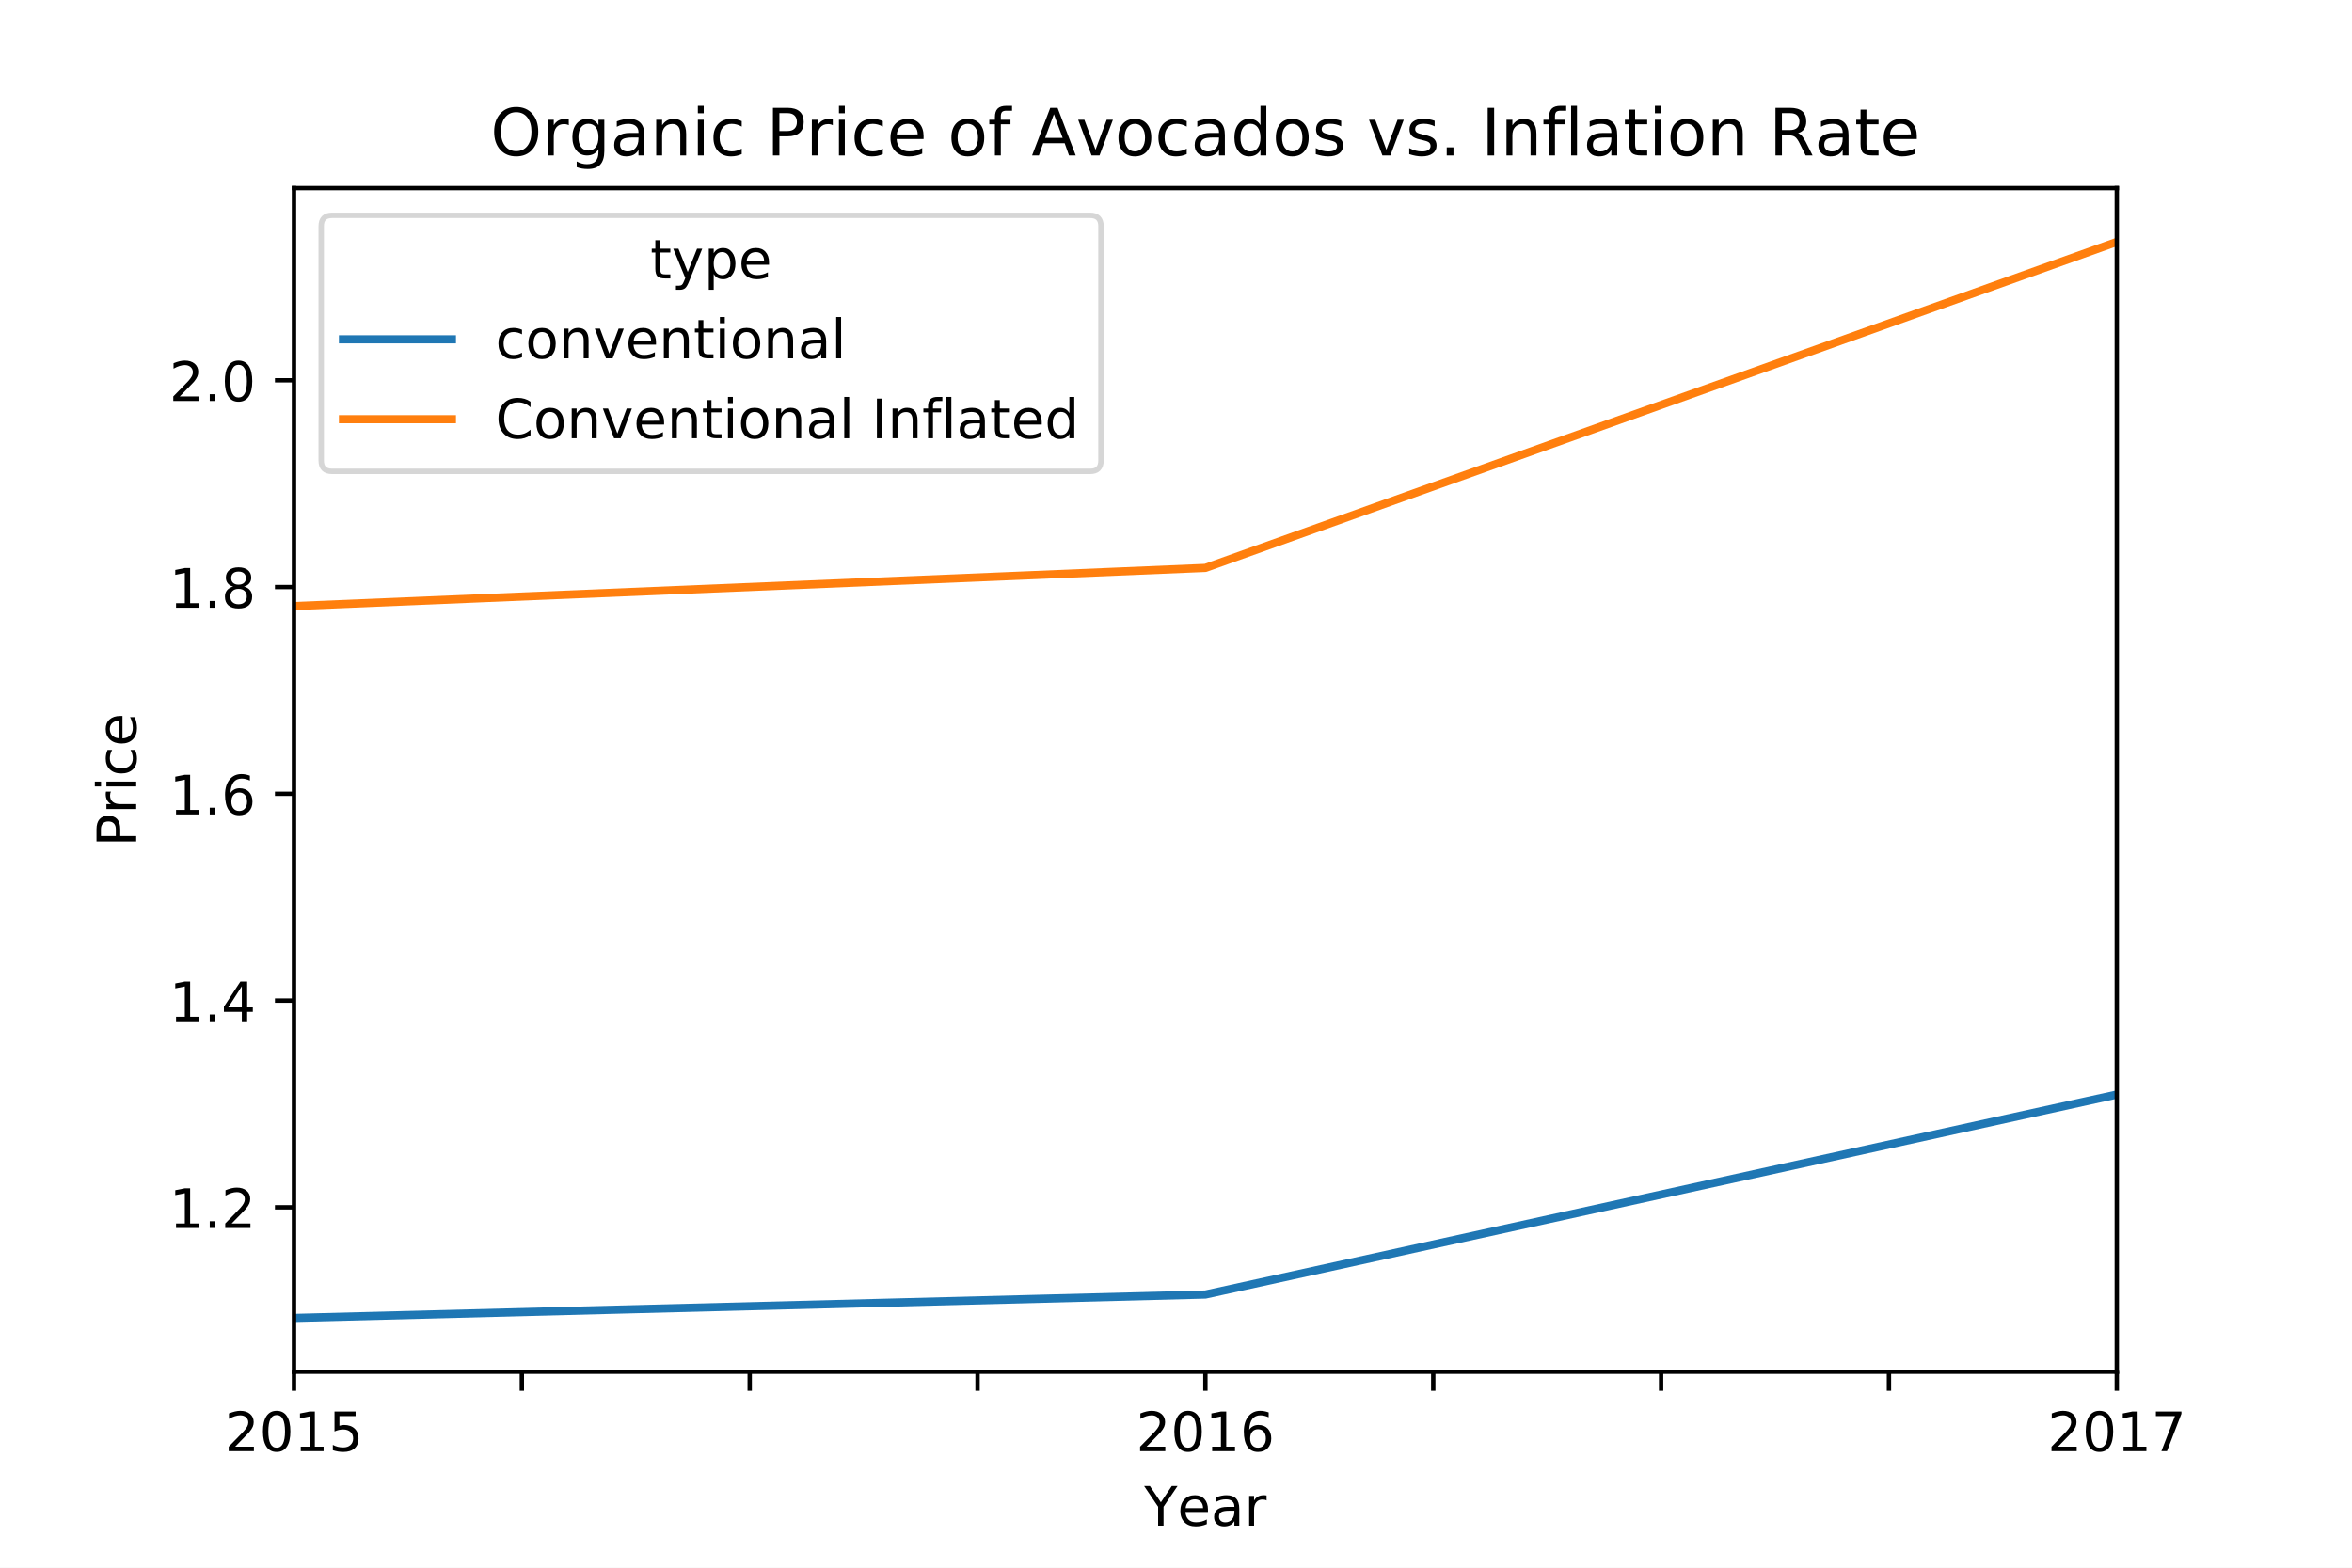
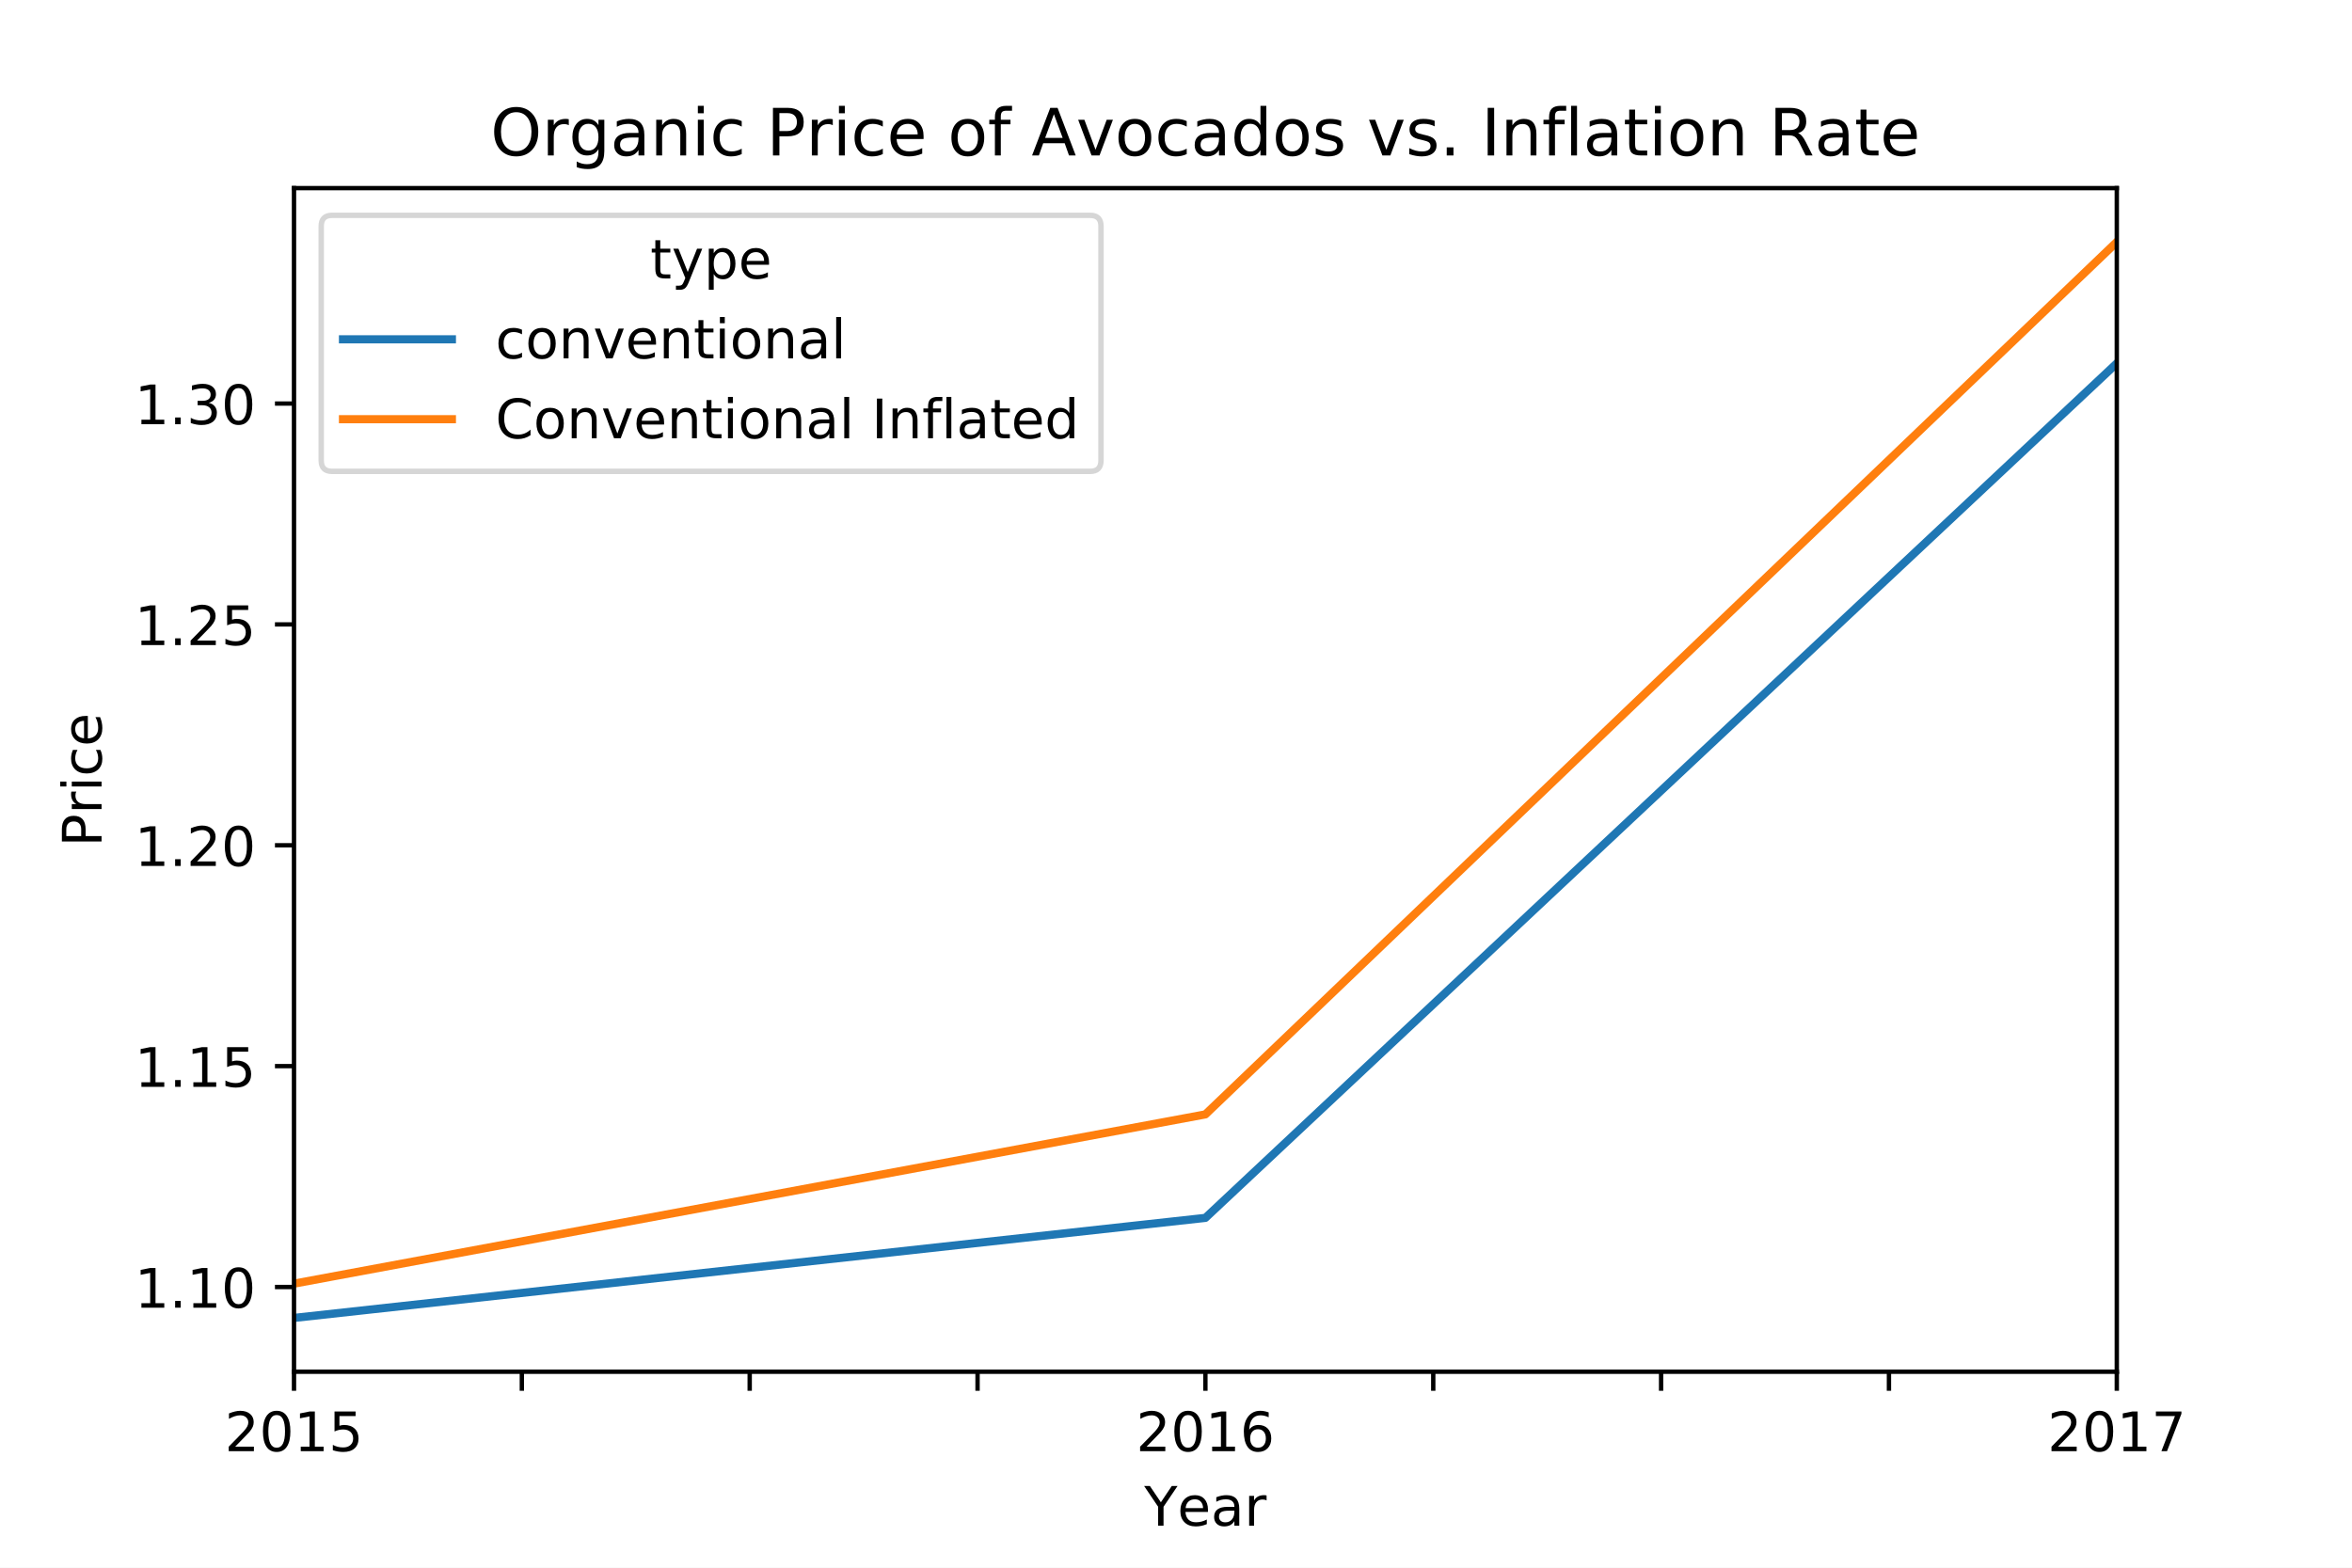
<svg xmlns="http://www.w3.org/2000/svg" xmlns:xlink="http://www.w3.org/1999/xlink" height="288pt" version="1.1" viewBox="0 0 432 288" width="432pt">
  <defs>
    <style type="text/css">
*{stroke-linecap:butt;stroke-linejoin:round;white-space:pre;}
  </style>
  </defs>
  <g id="figure_1">
    <g id="patch_1">
      <path d="M 0 288  L 432 288  L 432 0  L 0 0  z " style="fill:#ffffff;" />
    </g>
    <g id="axes_1">
      <g id="patch_2">
        <path d="M 54 252  L 388.8 252  L 388.8 34.56  L 54 34.56  z " style="fill:#ffffff;" />
      </g>
      <g id="matplotlib.axis_1">
        <g id="xtick_1">
          <g id="line2d_1">
            <defs>
-               <path d="M 0 0  L 0 3.5  " id="mb5648a8e35" style="stroke:#000000;stroke-width:0.8;" />
-             </defs>
-             <g>
-               <use style="stroke:#000000;stroke-width:0.8;" x="54" xlink:href="#mb5648a8e35" y="252" />
+               <path d="M 0 0  L 0 3.5  " id="m8276c3ace0" style="stroke:#000000;stroke-width:0.8;" />
+             </defs>
+             <g>
+               <use style="stroke:#000000;stroke-width:0.8;" x="54" xlink:href="#m8276c3ace0" y="252" />
            </g>
          </g>
          <g id="text_1">
            <defs>
              <path d="M 19.188 8.297  L 53.609 8.297  L 53.609 0  L 7.328 0  L 7.328 8.297  Q 12.938 14.109 22.625 23.891  Q 32.328 33.688 34.812 36.531  Q 39.547 41.844 41.422 45.531  Q 43.312 49.219 43.312 52.781  Q 43.312 58.594 39.234 62.25  Q 35.156 65.922 28.609 65.922  Q 23.969 65.922 18.812 64.312  Q 13.672 62.703 7.812 59.422  L 7.812 69.391  Q 13.766 71.781 18.938 73  Q 24.125 74.219 28.422 74.219  Q 39.75 74.219 46.484 68.547  Q 53.219 62.891 53.219 53.422  Q 53.219 48.922 51.531 44.891  Q 49.859 40.875 45.406 35.406  Q 44.188 33.984 37.641 27.219  Q 31.109 20.453 19.188 8.297  z " id="DejaVuSans-50" />
              <path d="M 31.781 66.406  Q 24.172 66.406 20.328 58.906  Q 16.5 51.422 16.5 36.375  Q 16.5 21.391 20.328 13.891  Q 24.172 6.391 31.781 6.391  Q 39.453 6.391 43.281 13.891  Q 47.125 21.391 47.125 36.375  Q 47.125 51.422 43.281 58.906  Q 39.453 66.406 31.781 66.406  z M 31.781 74.219  Q 44.047 74.219 50.516 64.516  Q 56.984 54.828 56.984 36.375  Q 56.984 17.969 50.516 8.266  Q 44.047 -1.422 31.781 -1.422  Q 19.531 -1.422 13.062 8.266  Q 6.594 17.969 6.594 36.375  Q 6.594 54.828 13.062 64.516  Q 19.531 74.219 31.781 74.219  z " id="DejaVuSans-48" />
              <path d="M 12.406 8.297  L 28.516 8.297  L 28.516 63.922  L 10.984 60.406  L 10.984 69.391  L 28.422 72.906  L 38.281 72.906  L 38.281 8.297  L 54.391 8.297  L 54.391 0  L 12.406 0  z " id="DejaVuSans-49" />
              <path d="M 10.797 72.906  L 49.516 72.906  L 49.516 64.594  L 19.828 64.594  L 19.828 46.734  Q 21.969 47.469 24.109 47.828  Q 26.266 48.188 28.422 48.188  Q 40.625 48.188 47.75 41.5  Q 54.891 34.812 54.891 23.391  Q 54.891 11.625 47.562 5.094  Q 40.234 -1.422 26.906 -1.422  Q 22.312 -1.422 17.547 -0.641  Q 12.797 0.141 7.719 1.703  L 7.719 11.625  Q 12.109 9.234 16.797 8.062  Q 21.484 6.891 26.703 6.891  Q 35.156 6.891 40.078 11.328  Q 45.016 15.766 45.016 23.391  Q 45.016 31 40.078 35.438  Q 35.156 39.891 26.703 39.891  Q 22.75 39.891 18.812 39.016  Q 14.891 38.141 10.797 36.281  z " id="DejaVuSans-53" />
            </defs>
            <g transform="translate(41.275 266.5984)scale(0.1 -0.1)">
              <use xlink:href="#DejaVuSans-50" />
              <use x="63.623" xlink:href="#DejaVuSans-48" />
              <use x="127.246" xlink:href="#DejaVuSans-49" />
              <use x="190.869" xlink:href="#DejaVuSans-53" />
            </g>
          </g>
        </g>
        <g id="xtick_2">
          <g id="line2d_2">
            <g>
-               <use style="stroke:#000000;stroke-width:0.8;" x="95.85" xlink:href="#mb5648a8e35" y="252" />
+               <use style="stroke:#000000;stroke-width:0.8;" x="95.85" xlink:href="#m8276c3ace0" y="252" />
            </g>
          </g>
        </g>
        <g id="xtick_3">
          <g id="line2d_3">
            <g>
-               <use style="stroke:#000000;stroke-width:0.8;" x="137.7" xlink:href="#mb5648a8e35" y="252" />
+               <use style="stroke:#000000;stroke-width:0.8;" x="137.7" xlink:href="#m8276c3ace0" y="252" />
            </g>
          </g>
        </g>
        <g id="xtick_4">
          <g id="line2d_4">
            <g>
-               <use style="stroke:#000000;stroke-width:0.8;" x="179.55" xlink:href="#mb5648a8e35" y="252" />
+               <use style="stroke:#000000;stroke-width:0.8;" x="179.55" xlink:href="#m8276c3ace0" y="252" />
            </g>
          </g>
        </g>
        <g id="xtick_5">
          <g id="line2d_5">
            <g>
-               <use style="stroke:#000000;stroke-width:0.8;" x="221.4" xlink:href="#mb5648a8e35" y="252" />
+               <use style="stroke:#000000;stroke-width:0.8;" x="221.4" xlink:href="#m8276c3ace0" y="252" />
            </g>
          </g>
          <g id="text_2">
            <defs>
              <path d="M 33.016 40.375  Q 26.375 40.375 22.484 35.828  Q 18.609 31.297 18.609 23.391  Q 18.609 15.531 22.484 10.953  Q 26.375 6.391 33.016 6.391  Q 39.656 6.391 43.531 10.953  Q 47.406 15.531 47.406 23.391  Q 47.406 31.297 43.531 35.828  Q 39.656 40.375 33.016 40.375  z M 52.594 71.297  L 52.594 62.312  Q 48.875 64.062 45.094 64.984  Q 41.312 65.922 37.594 65.922  Q 27.828 65.922 22.672 59.328  Q 17.531 52.734 16.797 39.406  Q 19.672 43.656 24.016 45.922  Q 28.375 48.188 33.594 48.188  Q 44.578 48.188 50.953 41.516  Q 57.328 34.859 57.328 23.391  Q 57.328 12.156 50.688 5.359  Q 44.047 -1.422 33.016 -1.422  Q 20.359 -1.422 13.672 8.266  Q 6.984 17.969 6.984 36.375  Q 6.984 53.656 15.188 63.938  Q 23.391 74.219 37.203 74.219  Q 40.922 74.219 44.703 73.484  Q 48.484 72.75 52.594 71.297  z " id="DejaVuSans-54" />
            </defs>
            <g transform="translate(208.675 266.5984)scale(0.1 -0.1)">
              <use xlink:href="#DejaVuSans-50" />
              <use x="63.623" xlink:href="#DejaVuSans-48" />
              <use x="127.246" xlink:href="#DejaVuSans-49" />
              <use x="190.869" xlink:href="#DejaVuSans-54" />
            </g>
          </g>
        </g>
        <g id="xtick_6">
          <g id="line2d_6">
            <g>
-               <use style="stroke:#000000;stroke-width:0.8;" x="263.25" xlink:href="#mb5648a8e35" y="252" />
+               <use style="stroke:#000000;stroke-width:0.8;" x="263.25" xlink:href="#m8276c3ace0" y="252" />
            </g>
          </g>
        </g>
        <g id="xtick_7">
          <g id="line2d_7">
            <g>
-               <use style="stroke:#000000;stroke-width:0.8;" x="305.1" xlink:href="#mb5648a8e35" y="252" />
+               <use style="stroke:#000000;stroke-width:0.8;" x="305.1" xlink:href="#m8276c3ace0" y="252" />
            </g>
          </g>
        </g>
        <g id="xtick_8">
          <g id="line2d_8">
            <g>
-               <use style="stroke:#000000;stroke-width:0.8;" x="346.95" xlink:href="#mb5648a8e35" y="252" />
+               <use style="stroke:#000000;stroke-width:0.8;" x="346.95" xlink:href="#m8276c3ace0" y="252" />
            </g>
          </g>
        </g>
        <g id="xtick_9">
          <g id="line2d_9">
            <g>
-               <use style="stroke:#000000;stroke-width:0.8;" x="388.8" xlink:href="#mb5648a8e35" y="252" />
+               <use style="stroke:#000000;stroke-width:0.8;" x="388.8" xlink:href="#m8276c3ace0" y="252" />
            </g>
          </g>
          <g id="text_3">
            <defs>
              <path d="M 8.203 72.906  L 55.078 72.906  L 55.078 68.703  L 28.609 0  L 18.312 0  L 43.219 64.594  L 8.203 64.594  z " id="DejaVuSans-55" />
            </defs>
            <g transform="translate(376.075 266.5984)scale(0.1 -0.1)">
              <use xlink:href="#DejaVuSans-50" />
              <use x="63.623" xlink:href="#DejaVuSans-48" />
              <use x="127.246" xlink:href="#DejaVuSans-49" />
              <use x="190.869" xlink:href="#DejaVuSans-55" />
            </g>
          </g>
        </g>
        <g id="text_4">
          <defs>
            <path d="M -0.203 72.906  L 10.406 72.906  L 30.609 42.922  L 50.688 72.906  L 61.281 72.906  L 35.5 34.719  L 35.5 0  L 25.594 0  L 25.594 34.719  z " id="DejaVuSans-89" />
            <path d="M 56.203 29.594  L 56.203 25.203  L 14.891 25.203  Q 15.484 15.922 20.484 11.062  Q 25.484 6.203 34.422 6.203  Q 39.594 6.203 44.453 7.469  Q 49.312 8.734 54.109 11.281  L 54.109 2.781  Q 49.266 0.734 44.188 -0.344  Q 39.109 -1.422 33.891 -1.422  Q 20.797 -1.422 13.156 6.188  Q 5.516 13.812 5.516 26.812  Q 5.516 40.234 12.766 48.109  Q 20.016 56 32.328 56  Q 43.359 56 49.781 48.891  Q 56.203 41.797 56.203 29.594  z M 47.219 32.234  Q 47.125 39.594 43.094 43.984  Q 39.062 48.391 32.422 48.391  Q 24.906 48.391 20.391 44.141  Q 15.875 39.891 15.188 32.172  z " id="DejaVuSans-101" />
            <path d="M 34.281 27.484  Q 23.391 27.484 19.188 25  Q 14.984 22.516 14.984 16.5  Q 14.984 11.719 18.141 8.906  Q 21.297 6.109 26.703 6.109  Q 34.188 6.109 38.703 11.406  Q 43.219 16.703 43.219 25.484  L 43.219 27.484  z M 52.203 31.203  L 52.203 0  L 43.219 0  L 43.219 8.297  Q 40.141 3.328 35.547 0.953  Q 30.953 -1.422 24.312 -1.422  Q 15.922 -1.422 10.953 3.297  Q 6 8.016 6 15.922  Q 6 25.141 12.172 29.828  Q 18.359 34.516 30.609 34.516  L 43.219 34.516  L 43.219 35.406  Q 43.219 41.609 39.141 45  Q 35.062 48.391 27.688 48.391  Q 23 48.391 18.547 47.266  Q 14.109 46.141 10.016 43.891  L 10.016 52.203  Q 14.938 54.109 19.578 55.047  Q 24.219 56 28.609 56  Q 40.484 56 46.344 49.844  Q 52.203 43.703 52.203 31.203  z " id="DejaVuSans-97" />
            <path d="M 41.109 46.297  Q 39.594 47.172 37.812 47.578  Q 36.031 48 33.891 48  Q 26.266 48 22.188 43.047  Q 18.109 38.094 18.109 28.812  L 18.109 0  L 9.078 0  L 9.078 54.688  L 18.109 54.688  L 18.109 46.188  Q 20.953 51.172 25.484 53.578  Q 30.031 56 36.531 56  Q 37.453 56 38.578 55.875  Q 39.703 55.766 41.062 55.516  z " id="DejaVuSans-114" />
          </defs>
          <g transform="translate(210.1602 280.2766)scale(0.1 -0.1)">
            <use xlink:href="#DejaVuSans-89" />
            <use x="60.881" xlink:href="#DejaVuSans-101" />
            <use x="122.404" xlink:href="#DejaVuSans-97" />
            <use x="183.684" xlink:href="#DejaVuSans-114" />
          </g>
        </g>
      </g>
      <g id="matplotlib.axis_2">
        <g id="ytick_1">
          <g id="line2d_10">
            <defs>
-               <path d="M 0 0  L -3.5 0  " id="m03635a1ec1" style="stroke:#000000;stroke-width:0.8;" />
-             </defs>
-             <g>
-               <use style="stroke:#000000;stroke-width:0.8;" x="54" xlink:href="#m03635a1ec1" y="221.795" />
+               <path d="M 0 0  L -3.5 0  " id="m1488266946" style="stroke:#000000;stroke-width:0.8;" />
+             </defs>
+             <g>
+               <use style="stroke:#000000;stroke-width:0.8;" x="54" xlink:href="#m1488266946" y="236.435" />
            </g>
          </g>
          <g id="text_5">
            <defs>
              <path d="M 10.688 12.406  L 21 12.406  L 21 0  L 10.688 0  z " id="DejaVuSans-46" />
            </defs>
-             <g transform="translate(31.09688 225.5941)scale(0.1 -0.1)">
-               <use xlink:href="#DejaVuSans-49" />
-               <use x="63.623" xlink:href="#DejaVuSans-46" />
-               <use x="95.41" xlink:href="#DejaVuSans-50" />
+             <g transform="translate(24.73438 240.2337)scale(0.1 -0.1)">
+               <use xlink:href="#DejaVuSans-49" />
+               <use x="63.623" xlink:href="#DejaVuSans-46" />
+               <use x="95.41" xlink:href="#DejaVuSans-49" />
+               <use x="159.033" xlink:href="#DejaVuSans-48" />
            </g>
          </g>
        </g>
        <g id="ytick_2">
          <g id="line2d_11">
            <g>
-               <use style="stroke:#000000;stroke-width:0.8;" x="54" xlink:href="#m03635a1ec1" y="183.811" />
+               <use style="stroke:#000000;stroke-width:0.8;" x="54" xlink:href="#m1488266946" y="195.86" />
            </g>
          </g>
          <g id="text_6">
-             <defs>
-               <path d="M 37.797 64.312  L 12.891 25.391  L 37.797 25.391  z M 35.203 72.906  L 47.609 72.906  L 47.609 25.391  L 58.016 25.391  L 58.016 17.188  L 47.609 17.188  L 47.609 0  L 37.797 0  L 37.797 17.188  L 4.891 17.188  L 4.891 26.703  z " id="DejaVuSans-52" />
-             </defs>
-             <g transform="translate(31.09688 187.6105)scale(0.1 -0.1)">
-               <use xlink:href="#DejaVuSans-49" />
-               <use x="63.623" xlink:href="#DejaVuSans-46" />
-               <use x="95.41" xlink:href="#DejaVuSans-52" />
+             <g transform="translate(24.73438 199.6592)scale(0.1 -0.1)">
+               <use xlink:href="#DejaVuSans-49" />
+               <use x="63.623" xlink:href="#DejaVuSans-46" />
+               <use x="95.41" xlink:href="#DejaVuSans-49" />
+               <use x="159.033" xlink:href="#DejaVuSans-53" />
            </g>
          </g>
        </g>
        <g id="ytick_3">
          <g id="line2d_12">
            <g>
-               <use style="stroke:#000000;stroke-width:0.8;" x="54" xlink:href="#m03635a1ec1" y="145.828" />
+               <use style="stroke:#000000;stroke-width:0.8;" x="54" xlink:href="#m1488266946" y="155.286" />
            </g>
          </g>
          <g id="text_7">
-             <g transform="translate(31.09688 149.627)scale(0.1 -0.1)">
-               <use xlink:href="#DejaVuSans-49" />
-               <use x="63.623" xlink:href="#DejaVuSans-46" />
-               <use x="95.41" xlink:href="#DejaVuSans-54" />
+             <g transform="translate(24.73438 159.0847)scale(0.1 -0.1)">
+               <use xlink:href="#DejaVuSans-49" />
+               <use x="63.623" xlink:href="#DejaVuSans-46" />
+               <use x="95.41" xlink:href="#DejaVuSans-50" />
+               <use x="159.033" xlink:href="#DejaVuSans-48" />
            </g>
          </g>
        </g>
        <g id="ytick_4">
          <g id="line2d_13">
            <g>
-               <use style="stroke:#000000;stroke-width:0.8;" x="54" xlink:href="#m03635a1ec1" y="107.844" />
+               <use style="stroke:#000000;stroke-width:0.8;" x="54" xlink:href="#m1488266946" y="114.711" />
            </g>
          </g>
          <g id="text_8">
-             <defs>
-               <path d="M 31.781 34.625  Q 24.75 34.625 20.719 30.859  Q 16.703 27.094 16.703 20.516  Q 16.703 13.922 20.719 10.156  Q 24.75 6.391 31.781 6.391  Q 38.812 6.391 42.859 10.172  Q 46.922 13.969 46.922 20.516  Q 46.922 27.094 42.891 30.859  Q 38.875 34.625 31.781 34.625  z M 21.922 38.812  Q 15.578 40.375 12.031 44.719  Q 8.5 49.078 8.5 55.328  Q 8.5 64.062 14.719 69.141  Q 20.953 74.219 31.781 74.219  Q 42.672 74.219 48.875 69.141  Q 55.078 64.062 55.078 55.328  Q 55.078 49.078 51.531 44.719  Q 48 40.375 41.703 38.812  Q 48.828 37.156 52.797 32.312  Q 56.781 27.484 56.781 20.516  Q 56.781 9.906 50.312 4.234  Q 43.844 -1.422 31.781 -1.422  Q 19.734 -1.422 13.25 4.234  Q 6.781 9.906 6.781 20.516  Q 6.781 27.484 10.781 32.312  Q 14.797 37.156 21.922 38.812  z M 18.312 54.391  Q 18.312 48.734 21.844 45.562  Q 25.391 42.391 31.781 42.391  Q 38.141 42.391 41.719 45.562  Q 45.312 48.734 45.312 54.391  Q 45.312 60.062 41.719 63.234  Q 38.141 66.406 31.781 66.406  Q 25.391 66.406 21.844 63.234  Q 18.312 60.062 18.312 54.391  z " id="DejaVuSans-56" />
-             </defs>
-             <g transform="translate(31.09688 111.6435)scale(0.1 -0.1)">
-               <use xlink:href="#DejaVuSans-49" />
-               <use x="63.623" xlink:href="#DejaVuSans-46" />
-               <use x="95.41" xlink:href="#DejaVuSans-56" />
+             <g transform="translate(24.73438 118.5102)scale(0.1 -0.1)">
+               <use xlink:href="#DejaVuSans-49" />
+               <use x="63.623" xlink:href="#DejaVuSans-46" />
+               <use x="95.41" xlink:href="#DejaVuSans-50" />
+               <use x="159.033" xlink:href="#DejaVuSans-53" />
            </g>
          </g>
        </g>
        <g id="ytick_5">
          <g id="line2d_14">
            <g>
-               <use style="stroke:#000000;stroke-width:0.8;" x="54" xlink:href="#m03635a1ec1" y="69.861" />
+               <use style="stroke:#000000;stroke-width:0.8;" x="54" xlink:href="#m1488266946" y="74.137" />
            </g>
          </g>
          <g id="text_9">
-             <g transform="translate(31.09688 73.65994)scale(0.1 -0.1)">
-               <use xlink:href="#DejaVuSans-50" />
-               <use x="63.623" xlink:href="#DejaVuSans-46" />
-               <use x="95.41" xlink:href="#DejaVuSans-48" />
+             <defs>
+               <path d="M 40.578 39.312  Q 47.656 37.797 51.625 33  Q 55.609 28.219 55.609 21.188  Q 55.609 10.406 48.188 4.484  Q 40.766 -1.422 27.094 -1.422  Q 22.516 -1.422 17.656 -0.516  Q 12.797 0.391 7.625 2.203  L 7.625 11.719  Q 11.719 9.328 16.594 8.109  Q 21.484 6.891 26.812 6.891  Q 36.078 6.891 40.938 10.547  Q 45.797 14.203 45.797 21.188  Q 45.797 27.641 41.281 31.266  Q 36.766 34.906 28.719 34.906  L 20.219 34.906  L 20.219 43.016  L 29.109 43.016  Q 36.375 43.016 40.234 45.922  Q 44.094 48.828 44.094 54.297  Q 44.094 59.906 40.109 62.906  Q 36.141 65.922 28.719 65.922  Q 24.656 65.922 20.016 65.031  Q 15.375 64.156 9.812 62.312  L 9.812 71.094  Q 15.438 72.656 20.344 73.438  Q 25.25 74.219 29.594 74.219  Q 40.828 74.219 47.359 69.109  Q 53.906 64.016 53.906 55.328  Q 53.906 49.266 50.438 45.094  Q 46.969 40.922 40.578 39.312  z " id="DejaVuSans-51" />
+             </defs>
+             <g transform="translate(24.73438 77.93574)scale(0.1 -0.1)">
+               <use xlink:href="#DejaVuSans-49" />
+               <use x="63.623" xlink:href="#DejaVuSans-46" />
+               <use x="95.41" xlink:href="#DejaVuSans-51" />
+               <use x="159.033" xlink:href="#DejaVuSans-48" />
            </g>
          </g>
        </g>
        <g id="text_10">
          <defs>
            <path d="M 19.672 64.797  L 19.672 37.406  L 32.078 37.406  Q 38.969 37.406 42.719 40.969  Q 46.484 44.531 46.484 51.125  Q 46.484 57.672 42.719 61.234  Q 38.969 64.797 32.078 64.797  z M 9.812 72.906  L 32.078 72.906  Q 44.344 72.906 50.609 67.359  Q 56.891 61.812 56.891 51.125  Q 56.891 40.328 50.609 34.812  Q 44.344 29.297 32.078 29.297  L 19.672 29.297  L 19.672 0  L 9.812 0  z " id="DejaVuSans-80" />
            <path d="M 9.422 54.688  L 18.406 54.688  L 18.406 0  L 9.422 0  z M 9.422 75.984  L 18.406 75.984  L 18.406 64.594  L 9.422 64.594  z " id="DejaVuSans-105" />
            <path d="M 48.781 52.594  L 48.781 44.188  Q 44.969 46.297 41.141 47.344  Q 37.312 48.391 33.406 48.391  Q 24.656 48.391 19.812 42.844  Q 14.984 37.312 14.984 27.297  Q 14.984 17.281 19.812 11.734  Q 24.656 6.203 33.406 6.203  Q 37.312 6.203 41.141 7.25  Q 44.969 8.297 48.781 10.406  L 48.781 2.094  Q 45.016 0.344 40.984 -0.531  Q 36.969 -1.422 32.422 -1.422  Q 20.062 -1.422 12.781 6.344  Q 5.516 14.109 5.516 27.297  Q 5.516 40.672 12.859 48.328  Q 20.219 56 33.016 56  Q 37.156 56 41.109 55.141  Q 45.062 54.297 48.781 52.594  z " id="DejaVuSans-99" />
          </defs>
-           <g transform="translate(25.01719 155.5644)rotate(-90)scale(0.1 -0.1)">
+           <g transform="translate(18.65469 155.5644)rotate(-90)scale(0.1 -0.1)">
            <use xlink:href="#DejaVuSans-80" />
            <use x="60.287" xlink:href="#DejaVuSans-114" />
            <use x="101.4" xlink:href="#DejaVuSans-105" />
            <use x="129.184" xlink:href="#DejaVuSans-99" />
            <use x="184.164" xlink:href="#DejaVuSans-101" />
          </g>
        </g>
      </g>
      <g id="line2d_15">
-         <path clip-path="url(#p7d6ff3b7eb)" d="M 54 242.116  L 221.4 237.815  L 388.8 201.075  " style="fill:none;stroke:#1f77b4;stroke-linecap:square;stroke-width:1.5;" />
+         <path clip-path="url(#p597fa6dc92)" d="M 54 242.116  L 221.4 223.736  L 388.8 66.752  " style="fill:none;stroke:#1f77b4;stroke-linecap:square;stroke-width:1.5;" />
      </g>
      <g id="line2d_16">
-         <path clip-path="url(#p7d6ff3b7eb)" d="M 54 111.341  L 221.4 104.329  L 388.8 44.444  " style="fill:none;stroke:#ff7f0e;stroke-linecap:square;stroke-width:1.5;" />
+         <path clip-path="url(#p597fa6dc92)" d="M 54 235.819  L 221.4 204.724  L 388.8 44.444  " style="fill:none;stroke:#ff7f0e;stroke-linecap:square;stroke-width:1.5;" />
      </g>
      <g id="patch_3">
        <path d="M 54 252  L 54 34.56  " style="fill:none;stroke:#000000;stroke-linecap:square;stroke-linejoin:miter;stroke-width:0.8;" />
      </g>
      <g id="patch_4">
        <path d="M 388.8 252  L 388.8 34.56  " style="fill:none;stroke:#000000;stroke-linecap:square;stroke-linejoin:miter;stroke-width:0.8;" />
      </g>
      <g id="patch_5">
        <path d="M 54 252  L 388.8 252  " style="fill:none;stroke:#000000;stroke-linecap:square;stroke-linejoin:miter;stroke-width:0.8;" />
      </g>
      <g id="patch_6">
        <path d="M 54 34.56  L 388.8 34.56  " style="fill:none;stroke:#000000;stroke-linecap:square;stroke-linejoin:miter;stroke-width:0.8;" />
      </g>
      <g id="text_11">
        <defs>
          <path d="M 39.406 66.219  Q 28.656 66.219 22.328 58.203  Q 16.016 50.203 16.016 36.375  Q 16.016 22.609 22.328 14.594  Q 28.656 6.594 39.406 6.594  Q 50.141 6.594 56.422 14.594  Q 62.703 22.609 62.703 36.375  Q 62.703 50.203 56.422 58.203  Q 50.141 66.219 39.406 66.219  z M 39.406 74.219  Q 54.734 74.219 63.906 63.938  Q 73.094 53.656 73.094 36.375  Q 73.094 19.141 63.906 8.859  Q 54.734 -1.422 39.406 -1.422  Q 24.031 -1.422 14.812 8.828  Q 5.609 19.094 5.609 36.375  Q 5.609 53.656 14.812 63.938  Q 24.031 74.219 39.406 74.219  z " id="DejaVuSans-79" />
          <path d="M 45.406 27.984  Q 45.406 37.75 41.375 43.109  Q 37.359 48.484 30.078 48.484  Q 22.859 48.484 18.828 43.109  Q 14.797 37.75 14.797 27.984  Q 14.797 18.266 18.828 12.891  Q 22.859 7.516 30.078 7.516  Q 37.359 7.516 41.375 12.891  Q 45.406 18.266 45.406 27.984  z M 54.391 6.781  Q 54.391 -7.172 48.188 -13.984  Q 42 -20.797 29.203 -20.797  Q 24.469 -20.797 20.266 -20.094  Q 16.062 -19.391 12.109 -17.922  L 12.109 -9.188  Q 16.062 -11.328 19.922 -12.344  Q 23.781 -13.375 27.781 -13.375  Q 36.625 -13.375 41.016 -8.766  Q 45.406 -4.156 45.406 5.172  L 45.406 9.625  Q 42.625 4.781 38.281 2.391  Q 33.938 0 27.875 0  Q 17.828 0 11.672 7.656  Q 5.516 15.328 5.516 27.984  Q 5.516 40.672 11.672 48.328  Q 17.828 56 27.875 56  Q 33.938 56 38.281 53.609  Q 42.625 51.219 45.406 46.391  L 45.406 54.688  L 54.391 54.688  z " id="DejaVuSans-103" />
          <path d="M 54.891 33.016  L 54.891 0  L 45.906 0  L 45.906 32.719  Q 45.906 40.484 42.875 44.328  Q 39.844 48.188 33.797 48.188  Q 26.516 48.188 22.312 43.547  Q 18.109 38.922 18.109 30.906  L 18.109 0  L 9.078 0  L 9.078 54.688  L 18.109 54.688  L 18.109 46.188  Q 21.344 51.125 25.703 53.562  Q 30.078 56 35.797 56  Q 45.219 56 50.047 50.172  Q 54.891 44.344 54.891 33.016  z " id="DejaVuSans-110" />
          <path id="DejaVuSans-32" />
          <path d="M 30.609 48.391  Q 23.391 48.391 19.188 42.75  Q 14.984 37.109 14.984 27.297  Q 14.984 17.484 19.156 11.844  Q 23.344 6.203 30.609 6.203  Q 37.797 6.203 41.984 11.859  Q 46.188 17.531 46.188 27.297  Q 46.188 37.016 41.984 42.703  Q 37.797 48.391 30.609 48.391  z M 30.609 56  Q 42.328 56 49.016 48.375  Q 55.719 40.766 55.719 27.297  Q 55.719 13.875 49.016 6.219  Q 42.328 -1.422 30.609 -1.422  Q 18.844 -1.422 12.172 6.219  Q 5.516 13.875 5.516 27.297  Q 5.516 40.766 12.172 48.375  Q 18.844 56 30.609 56  z " id="DejaVuSans-111" />
          <path d="M 37.109 75.984  L 37.109 68.5  L 28.516 68.5  Q 23.688 68.5 21.797 66.547  Q 19.922 64.594 19.922 59.516  L 19.922 54.688  L 34.719 54.688  L 34.719 47.703  L 19.922 47.703  L 19.922 0  L 10.891 0  L 10.891 47.703  L 2.297 47.703  L 2.297 54.688  L 10.891 54.688  L 10.891 58.5  Q 10.891 67.625 15.141 71.797  Q 19.391 75.984 28.609 75.984  z " id="DejaVuSans-102" />
          <path d="M 34.188 63.188  L 20.797 26.906  L 47.609 26.906  z M 28.609 72.906  L 39.797 72.906  L 67.578 0  L 57.328 0  L 50.688 18.703  L 17.828 18.703  L 11.188 0  L 0.781 0  z " id="DejaVuSans-65" />
          <path d="M 2.984 54.688  L 12.5 54.688  L 29.594 8.797  L 46.688 54.688  L 56.203 54.688  L 35.688 0  L 23.484 0  z " id="DejaVuSans-118" />
          <path d="M 45.406 46.391  L 45.406 75.984  L 54.391 75.984  L 54.391 0  L 45.406 0  L 45.406 8.203  Q 42.578 3.328 38.25 0.953  Q 33.938 -1.422 27.875 -1.422  Q 17.969 -1.422 11.734 6.484  Q 5.516 14.406 5.516 27.297  Q 5.516 40.188 11.734 48.094  Q 17.969 56 27.875 56  Q 33.938 56 38.25 53.625  Q 42.578 51.266 45.406 46.391  z M 14.797 27.297  Q 14.797 17.391 18.875 11.75  Q 22.953 6.109 30.078 6.109  Q 37.203 6.109 41.297 11.75  Q 45.406 17.391 45.406 27.297  Q 45.406 37.203 41.297 42.844  Q 37.203 48.484 30.078 48.484  Q 22.953 48.484 18.875 42.844  Q 14.797 37.203 14.797 27.297  z " id="DejaVuSans-100" />
          <path d="M 44.281 53.078  L 44.281 44.578  Q 40.484 46.531 36.375 47.5  Q 32.281 48.484 27.875 48.484  Q 21.188 48.484 17.844 46.438  Q 14.5 44.391 14.5 40.281  Q 14.5 37.156 16.891 35.375  Q 19.281 33.594 26.516 31.984  L 29.594 31.297  Q 39.156 29.25 43.188 25.516  Q 47.219 21.781 47.219 15.094  Q 47.219 7.469 41.188 3.016  Q 35.156 -1.422 24.609 -1.422  Q 20.219 -1.422 15.453 -0.562  Q 10.688 0.297 5.422 2  L 5.422 11.281  Q 10.406 8.688 15.234 7.391  Q 20.062 6.109 24.812 6.109  Q 31.156 6.109 34.562 8.281  Q 37.984 10.453 37.984 14.406  Q 37.984 18.062 35.516 20.016  Q 33.062 21.969 24.703 23.781  L 21.578 24.516  Q 13.234 26.266 9.516 29.906  Q 5.812 33.547 5.812 39.891  Q 5.812 47.609 11.281 51.797  Q 16.75 56 26.812 56  Q 31.781 56 36.172 55.266  Q 40.578 54.547 44.281 53.078  z " id="DejaVuSans-115" />
          <path d="M 9.812 72.906  L 19.672 72.906  L 19.672 0  L 9.812 0  z " id="DejaVuSans-73" />
          <path d="M 9.422 75.984  L 18.406 75.984  L 18.406 0  L 9.422 0  z " id="DejaVuSans-108" />
          <path d="M 18.312 70.219  L 18.312 54.688  L 36.812 54.688  L 36.812 47.703  L 18.312 47.703  L 18.312 18.016  Q 18.312 11.328 20.141 9.422  Q 21.969 7.516 27.594 7.516  L 36.812 7.516  L 36.812 0  L 27.594 0  Q 17.188 0 13.234 3.875  Q 9.281 7.766 9.281 18.016  L 9.281 47.703  L 2.688 47.703  L 2.688 54.688  L 9.281 54.688  L 9.281 70.219  z " id="DejaVuSans-116" />
          <path d="M 44.391 34.188  Q 47.562 33.109 50.562 29.594  Q 53.562 26.078 56.594 19.922  L 66.609 0  L 56 0  L 46.688 18.703  Q 43.062 26.031 39.672 28.422  Q 36.281 30.812 30.422 30.812  L 19.672 30.812  L 19.672 0  L 9.812 0  L 9.812 72.906  L 32.078 72.906  Q 44.578 72.906 50.734 67.672  Q 56.891 62.453 56.891 51.906  Q 56.891 45.016 53.688 40.469  Q 50.484 35.938 44.391 34.188  z M 19.672 64.797  L 19.672 38.922  L 32.078 38.922  Q 39.203 38.922 42.844 42.219  Q 46.484 45.516 46.484 51.906  Q 46.484 58.297 42.844 61.547  Q 39.203 64.797 32.078 64.797  z " id="DejaVuSans-82" />
        </defs>
        <g transform="translate(90.09375 28.56)scale(0.12 -0.12)">
          <use xlink:href="#DejaVuSans-79" />
          <use x="78.711" xlink:href="#DejaVuSans-114" />
          <use x="119.809" xlink:href="#DejaVuSans-103" />
          <use x="183.285" xlink:href="#DejaVuSans-97" />
          <use x="244.564" xlink:href="#DejaVuSans-110" />
          <use x="307.943" xlink:href="#DejaVuSans-105" />
          <use x="335.727" xlink:href="#DejaVuSans-99" />
          <use x="390.707" xlink:href="#DejaVuSans-32" />
          <use x="422.494" xlink:href="#DejaVuSans-80" />
          <use x="482.781" xlink:href="#DejaVuSans-114" />
          <use x="523.895" xlink:href="#DejaVuSans-105" />
          <use x="551.678" xlink:href="#DejaVuSans-99" />
          <use x="606.658" xlink:href="#DejaVuSans-101" />
          <use x="668.182" xlink:href="#DejaVuSans-32" />
          <use x="699.969" xlink:href="#DejaVuSans-111" />
          <use x="761.15" xlink:href="#DejaVuSans-102" />
          <use x="796.355" xlink:href="#DejaVuSans-32" />
          <use x="828.143" xlink:href="#DejaVuSans-65" />
          <use x="896.473" xlink:href="#DejaVuSans-118" />
          <use x="955.652" xlink:href="#DejaVuSans-111" />
          <use x="1016.834" xlink:href="#DejaVuSans-99" />
          <use x="1071.814" xlink:href="#DejaVuSans-97" />
          <use x="1133.094" xlink:href="#DejaVuSans-100" />
          <use x="1196.57" xlink:href="#DejaVuSans-111" />
          <use x="1257.752" xlink:href="#DejaVuSans-115" />
          <use x="1309.852" xlink:href="#DejaVuSans-32" />
          <use x="1341.639" xlink:href="#DejaVuSans-118" />
          <use x="1400.818" xlink:href="#DejaVuSans-115" />
          <use x="1452.918" xlink:href="#DejaVuSans-46" />
          <use x="1484.705" xlink:href="#DejaVuSans-32" />
          <use x="1516.492" xlink:href="#DejaVuSans-73" />
          <use x="1545.984" xlink:href="#DejaVuSans-110" />
          <use x="1609.363" xlink:href="#DejaVuSans-102" />
          <use x="1644.568" xlink:href="#DejaVuSans-108" />
          <use x="1672.352" xlink:href="#DejaVuSans-97" />
          <use x="1733.631" xlink:href="#DejaVuSans-116" />
          <use x="1772.84" xlink:href="#DejaVuSans-105" />
          <use x="1800.623" xlink:href="#DejaVuSans-111" />
          <use x="1861.805" xlink:href="#DejaVuSans-110" />
          <use x="1925.184" xlink:href="#DejaVuSans-32" />
          <use x="1956.971" xlink:href="#DejaVuSans-82" />
          <use x="2026.422" xlink:href="#DejaVuSans-97" />
          <use x="2087.701" xlink:href="#DejaVuSans-116" />
          <use x="2126.91" xlink:href="#DejaVuSans-101" />
        </g>
      </g>
      <g id="legend_1">
        <g id="patch_7">
          <path d="M 61 86.594  L 200.223 86.594  Q 202.223 86.594 202.223 84.594  L 202.223 41.56  Q 202.223 39.56 200.223 39.56  L 61 39.56  Q 59 39.56 59 41.56  L 59 84.594  Q 59 86.594 61 86.594  z " style="fill:#ffffff;opacity:0.8;stroke:#cccccc;stroke-linejoin:miter;" />
        </g>
        <g id="text_12">
          <defs>
            <path d="M 32.172 -5.078  Q 28.375 -14.844 24.75 -17.812  Q 21.141 -20.797 15.094 -20.797  L 7.906 -20.797  L 7.906 -13.281  L 13.188 -13.281  Q 16.891 -13.281 18.938 -11.516  Q 21 -9.766 23.484 -3.219  L 25.094 0.875  L 2.984 54.688  L 12.5 54.688  L 29.594 11.922  L 46.688 54.688  L 56.203 54.688  z " id="DejaVuSans-121" />
            <path d="M 18.109 8.203  L 18.109 -20.797  L 9.078 -20.797  L 9.078 54.688  L 18.109 54.688  L 18.109 46.391  Q 20.953 51.266 25.266 53.625  Q 29.594 56 35.594 56  Q 45.562 56 51.781 48.094  Q 58.016 40.188 58.016 27.297  Q 58.016 14.406 51.781 6.484  Q 45.562 -1.422 35.594 -1.422  Q 29.594 -1.422 25.266 0.953  Q 20.953 3.328 18.109 8.203  z M 48.688 27.297  Q 48.688 37.203 44.609 42.844  Q 40.531 48.484 33.406 48.484  Q 26.266 48.484 22.188 42.844  Q 18.109 37.203 18.109 27.297  Q 18.109 17.391 22.188 11.75  Q 26.266 6.109 33.406 6.109  Q 40.531 6.109 44.609 11.75  Q 48.688 17.391 48.688 27.297  z " id="DejaVuSans-112" />
          </defs>
          <g transform="translate(119.4414 51.15844)scale(0.1 -0.1)">
            <use xlink:href="#DejaVuSans-116" />
            <use x="39.209" xlink:href="#DejaVuSans-121" />
            <use x="98.389" xlink:href="#DejaVuSans-112" />
            <use x="161.865" xlink:href="#DejaVuSans-101" />
          </g>
        </g>
        <g id="line2d_17">
          <path d="M 63 62.337  L 83 62.337  " style="fill:none;stroke:#1f77b4;stroke-linecap:square;stroke-width:1.5;" />
        </g>
        <g id="line2d_18" />
        <g id="text_13">
          <g transform="translate(91 65.83656)scale(0.1 -0.1)">
            <use xlink:href="#DejaVuSans-99" />
            <use x="54.98" xlink:href="#DejaVuSans-111" />
            <use x="116.162" xlink:href="#DejaVuSans-110" />
            <use x="179.541" xlink:href="#DejaVuSans-118" />
            <use x="238.721" xlink:href="#DejaVuSans-101" />
            <use x="300.244" xlink:href="#DejaVuSans-110" />
            <use x="363.623" xlink:href="#DejaVuSans-116" />
            <use x="402.832" xlink:href="#DejaVuSans-105" />
            <use x="430.615" xlink:href="#DejaVuSans-111" />
            <use x="491.797" xlink:href="#DejaVuSans-110" />
            <use x="555.176" xlink:href="#DejaVuSans-97" />
            <use x="616.455" xlink:href="#DejaVuSans-108" />
          </g>
        </g>
        <g id="line2d_19">
          <path d="M 63 77.015  L 83 77.015  " style="fill:none;stroke:#ff7f0e;stroke-linecap:square;stroke-width:1.5;" />
        </g>
        <g id="line2d_20" />
        <g id="text_14">
          <defs>
            <path d="M 64.406 67.281  L 64.406 56.891  Q 59.422 61.531 53.781 63.812  Q 48.141 66.109 41.797 66.109  Q 29.297 66.109 22.656 58.469  Q 16.016 50.828 16.016 36.375  Q 16.016 21.969 22.656 14.328  Q 29.297 6.688 41.797 6.688  Q 48.141 6.688 53.781 8.984  Q 59.422 11.281 64.406 15.922  L 64.406 5.609  Q 59.234 2.094 53.438 0.328  Q 47.656 -1.422 41.219 -1.422  Q 24.656 -1.422 15.125 8.703  Q 5.609 18.844 5.609 36.375  Q 5.609 53.953 15.125 64.078  Q 24.656 74.219 41.219 74.219  Q 47.75 74.219 53.531 72.484  Q 59.328 70.75 64.406 67.281  z " id="DejaVuSans-67" />
          </defs>
          <g transform="translate(91 80.51469)scale(0.1 -0.1)">
            <use xlink:href="#DejaVuSans-67" />
            <use x="69.824" xlink:href="#DejaVuSans-111" />
            <use x="131.006" xlink:href="#DejaVuSans-110" />
            <use x="194.385" xlink:href="#DejaVuSans-118" />
            <use x="253.564" xlink:href="#DejaVuSans-101" />
            <use x="315.088" xlink:href="#DejaVuSans-110" />
            <use x="378.467" xlink:href="#DejaVuSans-116" />
            <use x="417.676" xlink:href="#DejaVuSans-105" />
            <use x="445.459" xlink:href="#DejaVuSans-111" />
            <use x="506.641" xlink:href="#DejaVuSans-110" />
            <use x="570.02" xlink:href="#DejaVuSans-97" />
            <use x="631.299" xlink:href="#DejaVuSans-108" />
            <use x="659.082" xlink:href="#DejaVuSans-32" />
            <use x="690.869" xlink:href="#DejaVuSans-73" />
            <use x="720.361" xlink:href="#DejaVuSans-110" />
            <use x="783.74" xlink:href="#DejaVuSans-102" />
            <use x="818.945" xlink:href="#DejaVuSans-108" />
            <use x="846.729" xlink:href="#DejaVuSans-97" />
            <use x="908.008" xlink:href="#DejaVuSans-116" />
            <use x="947.217" xlink:href="#DejaVuSans-101" />
            <use x="1008.74" xlink:href="#DejaVuSans-100" />
          </g>
        </g>
      </g>
    </g>
  </g>
  <defs>
-     <clipPath id="p7d6ff3b7eb">
+     <clipPath id="p597fa6dc92">
      <rect height="217.44" width="334.8" x="54" y="34.56" />
    </clipPath>
  </defs>
</svg>
